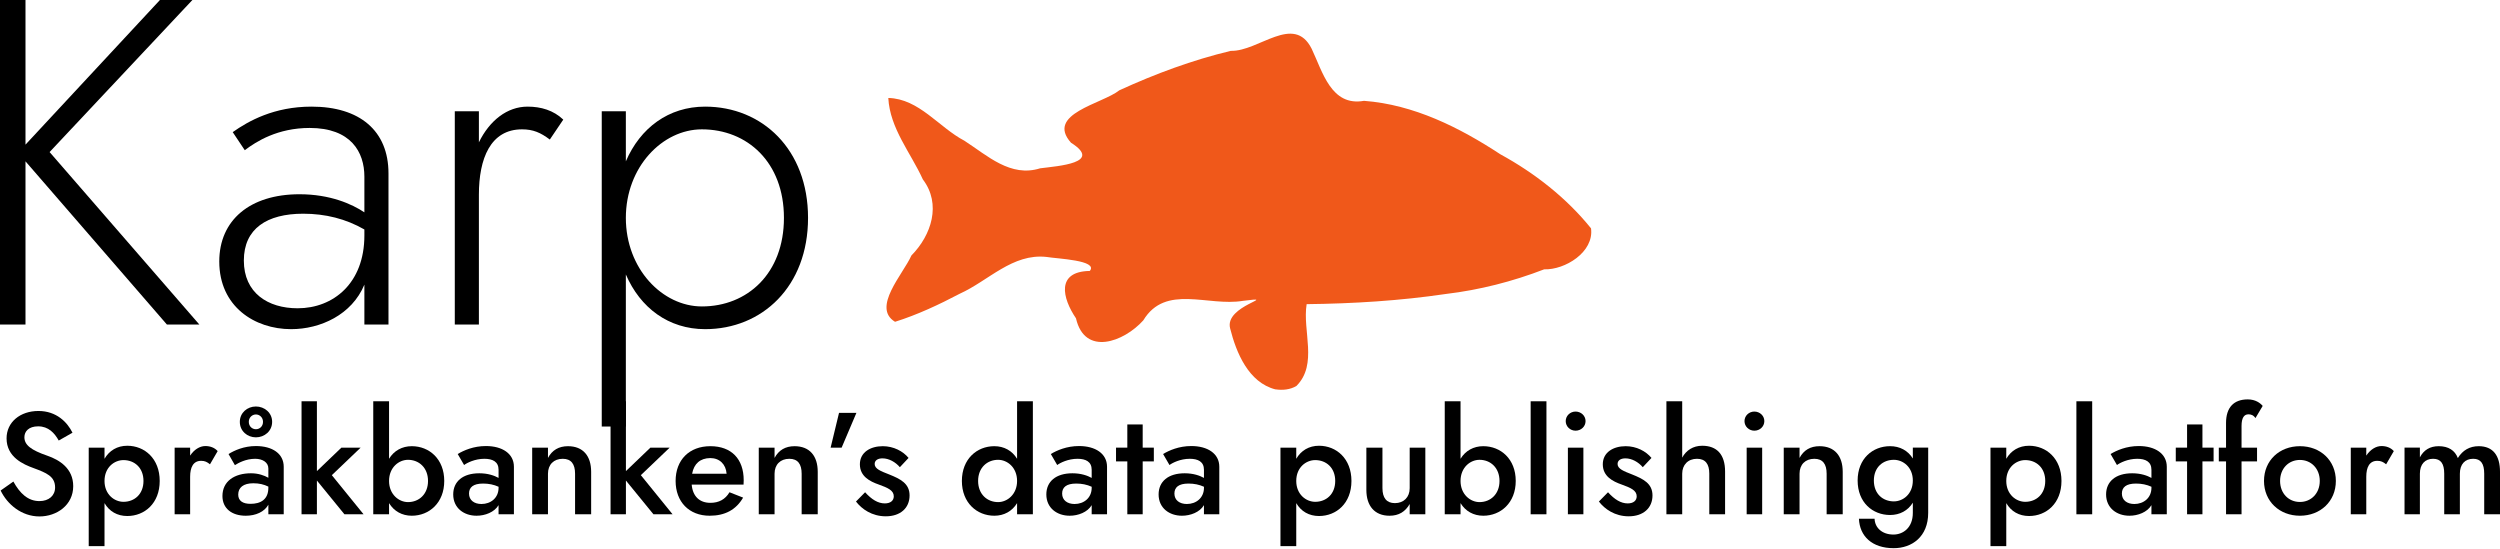
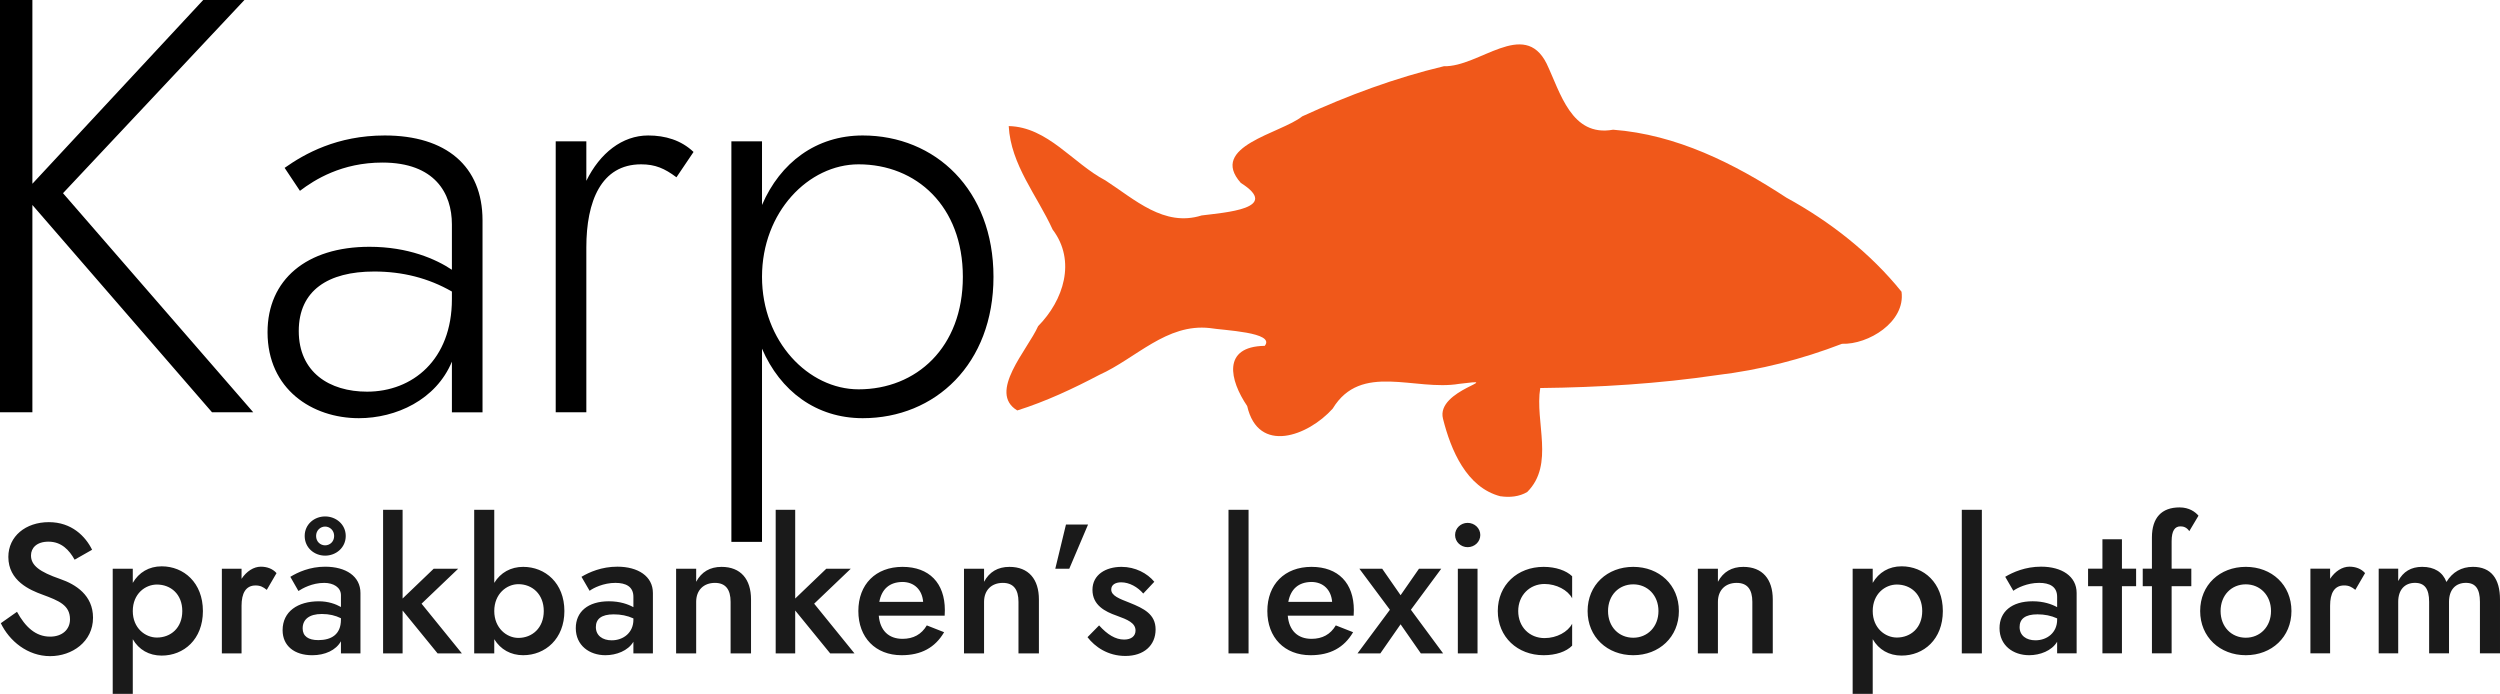
- <svg xmlns="http://www.w3.org/2000/svg" width="76.096mm" height="16.686mm" viewBox="0 0 76.096 16.686" version="1.1" id="svg780">
-   <defs id="defs777">
-     <rect x="165.332" y="165.662" width="170.878" height="72.536" id="rect827-2" />
-     <rect x="482.192" y="295.302" width="300.784" height="66.402" id="rect10965" />
-     <rect x="165.332" y="165.662" width="170.878" height="72.536" id="rect827-2-1" />
-     <rect x="482.192" y="295.302" width="300.784" height="66.402" id="rect10965-0" />
-   </defs>
-   <g id="layer1" transform="translate(-104.4847,-29.36)">
-     <path style="fill:#f0581a;fill-opacity:1;stroke-width:0.011" d="m 143.309,41.213 c -0.821,-0.209 -1.195,-1.117 -1.381,-1.857 -0.184,-0.704 1.556,-0.985 0.392,-0.839 -1.067,0.181 -2.357,-0.523 -3.035,0.594 -0.59,0.658 -1.783,1.101 -2.049,-0.062 -0.419,-0.618 -0.61,-1.426 0.421,-1.442 0.264,-0.328 -0.993,-0.37 -1.317,-0.426 -1.036,-0.115 -1.769,0.727 -2.643,1.12 -0.633,0.333 -1.286,0.639 -1.969,0.854 -0.715,-0.431 0.246,-1.45 0.499,-2.019 0.61,-0.619 0.918,-1.564 0.348,-2.315 -0.371,-0.815 -1.002,-1.551 -1.052,-2.479 0.937,0.022 1.537,0.893 2.317,1.302 0.703,0.455 1.405,1.123 2.305,0.839 0.553,-0.071 1.916,-0.161 0.939,-0.779 -0.782,-0.88 0.959,-1.184 1.471,-1.595 1.097,-0.503 2.224,-0.921 3.394,-1.201 0.844,0.024 1.918,-1.143 2.46,-0.065 0.334,0.701 0.593,1.765 1.594,1.586 1.516,0.115 2.9,0.807 4.152,1.628 1.043,0.57 2.015,1.33 2.758,2.254 0.097,0.725 -0.798,1.269 -1.426,1.247 -0.964,0.372 -1.964,0.627 -2.992,0.75 -1.403,0.207 -2.821,0.294 -4.238,0.31 -0.133,0.814 0.349,1.83 -0.311,2.49 -0.189,0.114 -0.423,0.135 -0.637,0.103 z" id="path674-1-6" />
-     <g aria-label="Karp" transform="matrix(0.2645833,0,0,0.2645833,59.58346,-16.8066)" id="text825-0-5" style="font-weight:300;font-size:49.333px;font-family:'Open Sans';-inkscape-font-specification:'Open Sans, Light';white-space:pre;shape-inside:url(#rect827-2-1);display:inline">
-       <path d="m 169.705,174.488 v 37.333 h 2.933 v -18.773 l 16.267,18.773 h 3.733 l -17.227,-19.84 16.427,-17.493 h -3.733 l -15.467,16.64 v -16.64 z" style="font-size:53.333px;font-family:'Jost*';-inkscape-font-specification:'Jost*, Light'" id="path597" />
-       <path d="m 197.865,191.768 c 1.333,-1.013 3.787,-2.56 7.467,-2.56 4.747,0 6.293,2.773 6.293,5.6 v 4.107 c -1.44,-0.96 -3.947,-2.08 -7.467,-2.08 -5.707,0 -9.227,2.987 -9.227,7.733 0,5.173 4.053,7.787 8.267,7.787 3.36,0 6.987,-1.653 8.427,-5.12 v 4.587 h 2.773 V 194.435 c 0,-4.907 -3.307,-7.68 -8.853,-7.68 -4.32,0 -7.253,1.653 -9.067,2.933 z m -0.107,12.693 c 0,-3.68 2.667,-5.387 6.827,-5.387 2.56,0 4.907,0.587 7.04,1.813 v 0.693 c 0,5.493 -3.573,8.373 -7.68,8.373 -3.413,0 -6.187,-1.76 -6.187,-5.493 z" style="font-size:53.333px;font-family:'Jost*';-inkscape-font-specification:'Jost*, Light'" id="path599" />
-       <path d="m 224.799,187.288 h -2.773 v 24.533 h 2.773 v -14.933 c 0,-4.16 1.333,-7.52 4.96,-7.52 1.28,0 2.133,0.373 3.2,1.173 l 1.547,-2.293 c -1.12,-1.067 -2.56,-1.493 -4.107,-1.493 -2.347,0 -4.373,1.6 -5.6,4.107 z" style="font-size:53.333px;font-family:'Jost*';-inkscape-font-specification:'Jost*, Light'" id="path601" />
-       <path d="m 241.705,223.555 v -17.493 c 1.653,3.84 4.907,6.293 9.12,6.293 6.56,0 11.84,-4.907 11.84,-12.8 0,-7.893 -5.28,-12.8 -11.84,-12.8 -4.213,0 -7.467,2.453 -9.12,6.293 v -5.76 h -2.773 v 36.267 z m 18.187,-24 c 0,6.4 -4.213,10.187 -9.44,10.187 -4.533,0 -8.747,-4.32 -8.747,-10.187 0,-5.867 4.213,-10.187 8.747,-10.187 5.227,0 9.44,3.787 9.44,10.187 z" style="font-size:53.333px;font-family:'Jost*';-inkscape-font-specification:'Jost*, Light'" id="path603" />
+ <svg xmlns="http://www.w3.org/2000/svg" width="59.895mm" height="16.624mm" viewBox="0 0 59.895 16.624" version="1.1" id="svg780">
+   <defs id="defs777" />
+   <g id="layer1" transform="translate(-1.15711,-50.90616)">
+     <g id="g1063-2" transform="translate(-106.199,21.58475)">
+       <path style="fill:#f0581a;fill-opacity:1;stroke-width:0.011" d="m 143.309,41.213 c -0.821,-0.209 -1.195,-1.117 -1.381,-1.857 -0.184,-0.704 1.556,-0.985 0.392,-0.839 -1.067,0.181 -2.357,-0.523 -3.035,0.594 -0.59,0.658 -1.783,1.101 -2.049,-0.062 -0.419,-0.618 -0.61,-1.426 0.421,-1.442 0.264,-0.328 -0.993,-0.37 -1.317,-0.426 -1.036,-0.115 -1.769,0.727 -2.643,1.12 -0.633,0.333 -1.286,0.639 -1.969,0.854 -0.715,-0.431 0.246,-1.45 0.499,-2.019 0.61,-0.619 0.918,-1.564 0.348,-2.315 -0.371,-0.815 -1.002,-1.551 -1.052,-2.479 0.937,0.022 1.537,0.893 2.317,1.302 0.703,0.455 1.405,1.123 2.305,0.839 0.553,-0.071 1.916,-0.161 0.939,-0.779 -0.782,-0.88 0.959,-1.184 1.471,-1.595 1.097,-0.503 2.224,-0.921 3.394,-1.201 0.844,0.024 1.918,-1.143 2.46,-0.065 0.334,0.701 0.593,1.765 1.594,1.586 1.516,0.115 2.9,0.807 4.152,1.628 1.043,0.57 2.015,1.33 2.758,2.254 0.097,0.725 -0.798,1.269 -1.426,1.247 -0.964,0.372 -1.964,0.627 -2.992,0.75 -1.403,0.207 -2.821,0.294 -4.238,0.31 -0.133,0.814 0.349,1.83 -0.311,2.49 -0.189,0.114 -0.423,0.135 -0.637,0.103 z" id="path674-1-6-7" />
    </g>
-     <g aria-label="Språkbanken’s data publishing platform" transform="matrix(0.2645833,0,0,0.2645833,-23.23432,-44.99466)" id="text10963-74" style="font-weight:300;font-size:49.333px;font-family:'Open Sans';-inkscape-font-specification:'Open Sans, Light';white-space:pre;shape-inside:url(#rect10965-0);display:inline;fill:#f0581a">
-       <path d="m 484.258,336.423 -1.467,1.033 c 0.767,1.6 2.417,2.983 4.467,2.983 1.983,0 3.883,-1.3 3.883,-3.483 0,-2.033 -1.567,-3.017 -2.967,-3.5 -1.883,-0.65 -2.65,-1.233 -2.65,-2.133 0,-0.667 0.5,-1.25 1.583,-1.25 1.183,0 1.883,0.767 2.367,1.633 l 1.583,-0.9 c -0.6,-1.217 -1.85,-2.5 -3.917,-2.5 -2.1,0 -3.667,1.283 -3.667,3.15 0,2.167 1.95,3 3.1,3.417 1.483,0.55 2.483,0.95 2.483,2.233 0,0.933 -0.717,1.567 -1.8,1.567 -1.317,0 -2.25,-0.883 -3,-2.25 z" style="font-weight:500;font-size:16.667px;font-family:'Jost*';-inkscape-font-specification:'Jost*, Medium';fill:#000000" id="path606" />
-       <path d="m 494.741,343.856 v -4.95 c 0.55,0.95 1.467,1.483 2.617,1.483 2,0 3.733,-1.467 3.733,-4.033 0,-2.567 -1.733,-4.05 -3.733,-4.05 -1.15,0 -2.067,0.55 -2.617,1.5 v -1.283 h -1.817 v 11.333 z m 4.483,-7.5 c 0,1.533 -1.05,2.4 -2.3,2.4 -1.05,0 -2.183,-0.85 -2.183,-2.4 0,-1.567 1.133,-2.4 2.183,-2.4 1.25,0 2.3,0.867 2.3,2.4 z" style="font-weight:500;font-size:16.667px;font-family:'Jost*';-inkscape-font-specification:'Jost*, Medium';fill:#000000" id="path608" />
-       <path d="m 506.875,334.44 0.883,-1.517 c -0.35,-0.4 -0.867,-0.583 -1.417,-0.583 -0.65,0 -1.3,0.417 -1.75,1.1 v -0.917 h -1.783 v 7.667 h 1.783 v -4.317 c 0,-1.1 0.367,-1.833 1.267,-1.833 0.433,0 0.683,0.133 1.017,0.4 z" style="font-weight:500;font-size:16.667px;font-family:'Jost*';-inkscape-font-specification:'Jost*, Medium';fill:#000000" id="path610" />
-       <path d="m 510.308,329.556 c 0,1.067 0.867,1.783 1.85,1.783 0.983,0 1.867,-0.717 1.867,-1.783 0,-1.05 -0.883,-1.767 -1.867,-1.767 -0.983,0 -1.85,0.717 -1.85,1.767 z m 1.033,0 c 0,-0.517 0.4,-0.85 0.817,-0.85 0.417,0 0.817,0.333 0.817,0.85 0,0.533 -0.4,0.85 -0.817,0.85 -0.417,0 -0.817,-0.317 -0.817,-0.85 z m -1.6,4.983 c 0.367,-0.233 1.233,-0.733 2.333,-0.733 0.833,0 1.517,0.4 1.517,1.117 v 1.067 c -0.467,-0.267 -1.15,-0.517 -2,-0.517 -1.9,0 -3.283,0.917 -3.283,2.617 0,1.417 1.067,2.267 2.683,2.267 1.15,0 2.15,-0.45 2.6,-1.267 v 1.1 h 1.767 v -5.467 c 0,-1.517 -1.317,-2.383 -3.2,-2.383 -1.383,0 -2.467,0.5 -3.15,0.917 z m 0.383,3.383 c 0,-0.8 0.583,-1.3 1.733,-1.3 0.683,0 1.217,0.133 1.733,0.383 v 0.133 c 0,1.35 -0.883,1.85 -2.05,1.85 -0.9,0 -1.417,-0.35 -1.417,-1.067 z" style="font-weight:500;font-size:16.667px;font-family:'Jost*';-inkscape-font-specification:'Jost*, Medium';fill:#000000" id="path612" />
-       <path d="m 521.992,332.523 -2.817,2.7 v -8.033 h -1.767 v 13 h 1.767 v -3.883 l 3.167,3.883 h 2.2 l -3.65,-4.5 3.317,-3.167 z" style="font-weight:500;font-size:16.667px;font-family:'Jost*';-inkscape-font-specification:'Jost*, Medium';fill:#000000" id="path614" />
-       <path d="m 533.825,336.356 c 0,-2.533 -1.733,-4 -3.733,-4 -1.117,0 -2.05,0.517 -2.617,1.45 v -6.617 h -1.817 v 13 h 1.817 v -1.283 c 0.567,0.933 1.5,1.45 2.617,1.45 2,0 3.733,-1.483 3.733,-4 z m -1.867,0 c 0,1.533 -1.05,2.433 -2.3,2.433 -1.05,0 -2.183,-0.883 -2.183,-2.433 0,-1.567 1.133,-2.433 2.183,-2.433 1.25,0 2.3,0.9 2.3,2.433 z" style="font-weight:500;font-size:16.667px;font-family:'Jost*';-inkscape-font-specification:'Jost*, Medium';fill:#000000" id="path616" />
-       <path d="m 536.108,334.523 c 0.333,-0.25 1.25,-0.717 2.333,-0.717 0.95,0 1.633,0.333 1.633,1.267 v 0.933 c -0.483,-0.267 -1.217,-0.533 -2.217,-0.533 -1.9,0 -3,0.95 -3,2.433 0,1.567 1.233,2.45 2.683,2.45 0.983,0 2.05,-0.4 2.533,-1.217 v 1.05 h 1.767 v -5.467 c 0,-1.517 -1.35,-2.383 -3.217,-2.383 -1.433,0 -2.55,0.5 -3.25,0.917 z m 0.567,3.283 c 0,-0.717 0.483,-1.15 1.617,-1.15 0.65,0 1.233,0.117 1.783,0.367 v 0.117 c 0,1.167 -0.9,1.867 -1.967,1.867 -0.833,0 -1.433,-0.433 -1.433,-1.2 z" style="font-weight:500;font-size:16.667px;font-family:'Jost*';-inkscape-font-specification:'Jost*, Medium';fill:#000000" id="path618" />
-       <path d="m 548.875,335.523 v 4.667 h 1.85 v -4.883 c 0,-1.833 -0.933,-2.95 -2.667,-2.95 -1.05,0 -1.817,0.45 -2.3,1.35 v -1.183 h -1.817 v 7.667 h 1.817 v -4.667 c 0,-1.05 0.667,-1.717 1.7,-1.717 0.967,0 1.417,0.6 1.417,1.717 z" style="font-weight:500;font-size:16.667px;font-family:'Jost*';-inkscape-font-specification:'Jost*, Medium';fill:#000000" id="path620" />
-       <path d="m 557.542,332.523 -2.817,2.7 v -8.033 h -1.767 v 13 h 1.767 v -3.883 l 3.167,3.883 h 2.2 l -3.65,-4.5 3.317,-3.167 z" style="font-weight:500;font-size:16.667px;font-family:'Jost*';-inkscape-font-specification:'Jost*, Medium';fill:#000000" id="path622" />
-       <path d="m 564.358,340.356 c 1.767,0 3.033,-0.683 3.85,-2.083 l -1.567,-0.617 c -0.483,0.817 -1.217,1.217 -2.2,1.217 -1.25,0 -2.033,-0.75 -2.15,-2.1 h 5.967 c 0,-0.083 0.017,-0.3 0.017,-0.5 0,-2.45 -1.417,-3.917 -3.833,-3.917 -2.433,0 -4,1.583 -4,4 0,2.4 1.55,4 3.917,4 z m 0.067,-6.633 c 1.083,0 1.8,0.717 1.883,1.8 h -3.967 c 0.217,-1.167 0.933,-1.783 2.083,-1.8 z" style="font-weight:500;font-size:16.667px;font-family:'Jost*';-inkscape-font-specification:'Jost*, Medium';fill:#000000" id="path624" />
-       <path d="m 574.942,335.523 v 4.667 h 1.85 v -4.883 c 0,-1.833 -0.933,-2.95 -2.667,-2.95 -1.05,0 -1.817,0.45 -2.3,1.35 v -1.183 h -1.817 v 7.667 h 1.817 v -4.667 c 0,-1.05 0.667,-1.717 1.7,-1.717 0.967,0 1.417,0.6 1.417,1.717 z" style="font-weight:500;font-size:16.667px;font-family:'Jost*';-inkscape-font-specification:'Jost*, Medium';fill:#000000" id="path626" />
-       <path d="m 579.242,328.523 -0.967,4 h 1.267 l 1.7,-4 z" style="font-weight:500;font-size:16.667px;font-family:'Jost*';-inkscape-font-specification:'Jost*, Medium';fill:#000000" id="path628" />
-       <path d="m 582.242,337.656 -1.05,1.067 c 0.667,0.867 1.833,1.7 3.433,1.7 1.667,0 2.733,-0.95 2.733,-2.4 0,-1.383 -1.067,-1.9 -2.35,-2.417 -0.933,-0.367 -1.667,-0.633 -1.667,-1.2 0,-0.433 0.383,-0.65 0.9,-0.65 0.75,0 1.5,0.433 2,1.017 l 1,-1.067 c -0.633,-0.767 -1.717,-1.35 -2.967,-1.35 -1.417,0 -2.633,0.7 -2.633,2.083 0,1.383 1.133,1.967 2.183,2.333 1.017,0.367 1.717,0.667 1.717,1.35 0,0.5 -0.383,0.817 -1.033,0.817 -0.783,0 -1.517,-0.45 -2.267,-1.283 z" style="font-weight:500;font-size:16.667px;font-family:'Jost*';-inkscape-font-specification:'Jost*, Medium';fill:#000000" id="path630" />
-       <path d="m 593.375,336.356 c 0,2.517 1.733,4 3.733,4 1.117,0 2.05,-0.517 2.617,-1.45 v 1.283 h 1.817 v -13 h -1.817 v 6.617 c -0.567,-0.933 -1.5,-1.45 -2.617,-1.45 -2,0 -3.733,1.467 -3.733,4 z m 1.867,0 c 0,-1.533 1.05,-2.433 2.3,-2.433 1.05,0 2.183,0.867 2.183,2.433 0,1.55 -1.133,2.433 -2.183,2.433 -1.25,0 -2.3,-0.9 -2.3,-2.433 z" style="font-weight:500;font-size:16.667px;font-family:'Jost*';-inkscape-font-specification:'Jost*, Medium';fill:#000000" id="path632" />
-       <path d="m 604.342,334.523 c 0.333,-0.25 1.25,-0.717 2.333,-0.717 0.95,0 1.633,0.333 1.633,1.267 v 0.933 c -0.483,-0.267 -1.217,-0.533 -2.217,-0.533 -1.9,0 -3,0.95 -3,2.433 0,1.567 1.233,2.45 2.683,2.45 0.983,0 2.05,-0.4 2.533,-1.217 v 1.05 h 1.767 v -5.467 c 0,-1.517 -1.35,-2.383 -3.217,-2.383 -1.433,0 -2.55,0.5 -3.25,0.917 z m 0.567,3.283 c 0,-0.717 0.483,-1.15 1.617,-1.15 0.65,0 1.233,0.117 1.783,0.367 v 0.117 c 0,1.167 -0.9,1.867 -1.967,1.867 -0.833,0 -1.433,-0.433 -1.433,-1.2 z" style="font-weight:500;font-size:16.667px;font-family:'Jost*';-inkscape-font-specification:'Jost*, Medium';fill:#000000" id="path634" />
-       <path d="m 611.108,332.523 v 1.583 h 1.3 v 6.083 h 1.767 v -6.083 h 1.283 v -1.583 h -1.283 v -2.667 h -1.767 v 2.667 z" style="font-weight:500;font-size:16.667px;font-family:'Jost*';-inkscape-font-specification:'Jost*, Medium';fill:#000000" id="path636" />
-       <path d="m 617.258,334.523 c 0.333,-0.25 1.25,-0.717 2.333,-0.717 0.95,0 1.633,0.333 1.633,1.267 v 0.933 c -0.483,-0.267 -1.217,-0.533 -2.217,-0.533 -1.9,0 -3,0.95 -3,2.433 0,1.567 1.233,2.45 2.683,2.45 0.983,0 2.05,-0.4 2.533,-1.217 v 1.05 h 1.767 v -5.467 c 0,-1.517 -1.35,-2.383 -3.217,-2.383 -1.433,0 -2.55,0.5 -3.25,0.917 z m 0.567,3.283 c 0,-0.717 0.483,-1.15 1.617,-1.15 0.65,0 1.233,0.117 1.783,0.367 v 0.117 c 0,1.167 -0.9,1.867 -1.967,1.867 -0.833,0 -1.433,-0.433 -1.433,-1.2 z" style="font-weight:500;font-size:16.667px;font-family:'Jost*';-inkscape-font-specification:'Jost*, Medium';fill:#000000" id="path638" />
-       <path d="m 631.842,343.856 v -4.95 c 0.55,0.95 1.467,1.483 2.617,1.483 2,0 3.733,-1.467 3.733,-4.033 0,-2.567 -1.733,-4.05 -3.733,-4.05 -1.15,0 -2.067,0.55 -2.617,1.5 v -1.283 h -1.817 v 11.333 z m 4.483,-7.5 c 0,1.533 -1.05,2.4 -2.3,2.4 -1.05,0 -2.183,-0.85 -2.183,-2.4 0,-1.567 1.133,-2.4 2.183,-2.4 1.25,0 2.3,0.867 2.3,2.4 z" style="font-weight:500;font-size:16.667px;font-family:'Jost*';-inkscape-font-specification:'Jost*, Medium';fill:#000000" id="path640" />
-       <path d="m 641.758,337.19 v -4.667 h -1.85 v 4.867 c 0,1.833 0.95,2.967 2.667,2.967 1.067,0 1.817,-0.467 2.317,-1.35 v 1.183 h 1.8 v -7.667 h -1.8 v 4.667 c 0,1.033 -0.683,1.717 -1.7,1.717 -0.967,0 -1.433,-0.617 -1.433,-1.717 z" style="font-weight:500;font-size:16.667px;font-family:'Jost*';-inkscape-font-specification:'Jost*, Medium';fill:#000000" id="path642" />
-       <path d="m 657.092,336.356 c 0,-2.533 -1.733,-4 -3.733,-4 -1.117,0 -2.05,0.517 -2.617,1.45 v -6.617 h -1.817 v 13 h 1.817 v -1.283 c 0.567,0.933 1.5,1.45 2.617,1.45 2,0 3.733,-1.483 3.733,-4 z m -1.867,0 c 0,1.533 -1.05,2.433 -2.3,2.433 -1.05,0 -2.183,-0.883 -2.183,-2.433 0,-1.567 1.133,-2.433 2.183,-2.433 1.25,0 2.3,0.9 2.3,2.433 z" style="font-weight:500;font-size:16.667px;font-family:'Jost*';-inkscape-font-specification:'Jost*, Medium';fill:#000000" id="path644" />
-       <path d="m 658.808,327.19 v 13 h 1.817 v -13 z" style="font-weight:500;font-size:16.667px;font-family:'Jost*';-inkscape-font-specification:'Jost*, Medium';fill:#000000" id="path646" />
-       <path d="m 662.842,329.473 c 0,0.617 0.517,1.1 1.133,1.1 0.633,0 1.15,-0.483 1.15,-1.1 0,-0.617 -0.517,-1.1 -1.15,-1.1 -0.617,0 -1.133,0.483 -1.133,1.1 z m 0.25,3.05 v 7.667 h 1.783 v -7.667 z" style="font-weight:500;font-size:16.667px;font-family:'Jost*';-inkscape-font-specification:'Jost*, Medium';fill:#000000" id="path648" />
-       <path d="m 667.709,337.656 -1.05,1.067 c 0.667,0.867 1.833,1.7 3.433,1.7 1.667,0 2.733,-0.95 2.733,-2.4 0,-1.383 -1.067,-1.9 -2.35,-2.417 -0.933,-0.367 -1.667,-0.633 -1.667,-1.2 0,-0.433 0.383,-0.65 0.9,-0.65 0.75,0 1.5,0.433 2,1.017 l 1,-1.067 c -0.633,-0.767 -1.717,-1.35 -2.967,-1.35 -1.417,0 -2.633,0.7 -2.633,2.083 0,1.383 1.133,1.967 2.183,2.333 1.017,0.367 1.717,0.667 1.717,1.35 0,0.5 -0.383,0.817 -1.033,0.817 -0.783,0 -1.517,-0.45 -2.267,-1.283 z" style="font-weight:500;font-size:16.667px;font-family:'Jost*';-inkscape-font-specification:'Jost*, Medium';fill:#000000" id="path650" />
-       <path d="m 679.359,335.523 v 4.667 h 1.817 v -4.917 c 0,-1.95 -0.933,-2.967 -2.633,-2.967 -1.05,0 -1.85,0.533 -2.3,1.367 v -6.483 h -1.817 v 13 h 1.817 v -4.667 c 0,-1.017 0.667,-1.717 1.7,-1.717 0.967,0 1.417,0.6 1.417,1.717 z" style="font-weight:500;font-size:16.667px;font-family:'Jost*';-inkscape-font-specification:'Jost*, Medium';fill:#000000" id="path652" />
-       <path d="m 683.409,329.473 c 0,0.617 0.517,1.1 1.133,1.1 0.633,0 1.15,-0.483 1.15,-1.1 0,-0.617 -0.517,-1.1 -1.15,-1.1 -0.617,0 -1.133,0.483 -1.133,1.1 z m 0.25,3.05 v 7.667 h 1.783 v -7.667 z" style="font-weight:500;font-size:16.667px;font-family:'Jost*';-inkscape-font-specification:'Jost*, Medium';fill:#000000" id="path654" />
-       <path d="m 692.859,335.523 v 4.667 h 1.85 v -4.883 c 0,-1.833 -0.933,-2.95 -2.667,-2.95 -1.05,0 -1.817,0.45 -2.3,1.35 v -1.183 h -1.817 v 7.667 h 1.817 v -4.667 c 0,-1.05 0.667,-1.717 1.7,-1.717 0.967,0 1.417,0.6 1.417,1.717 z" style="font-weight:500;font-size:16.667px;font-family:'Jost*';-inkscape-font-specification:'Jost*, Medium';fill:#000000" id="path656" />
-       <path d="m 696.575,340.706 c 0.083,2 1.5,3.383 4,3.383 2.083,0 3.967,-1.3 3.967,-4.067 v -7.5 h -1.767 v 1.25 c -0.567,-0.917 -1.5,-1.417 -2.617,-1.417 -2,0 -3.733,1.433 -3.733,3.95 0,2.533 1.733,3.967 3.733,3.967 1.117,0 2.05,-0.5 2.617,-1.417 v 1.167 c 0,1.717 -1.117,2.5 -2.233,2.5 -1.3,0 -2.133,-0.783 -2.167,-1.817 z m 1.717,-4.4 c 0,-1.533 1.05,-2.383 2.3,-2.383 1.05,0 2.183,0.833 2.183,2.383 0,1.567 -1.133,2.4 -2.183,2.4 -1.25,0 -2.3,-0.85 -2.3,-2.4 z" style="font-weight:500;font-size:16.667px;font-family:'Jost*';-inkscape-font-specification:'Jost*, Medium';fill:#000000" id="path658" />
-       <path d="m 713.525,343.856 v -4.95 c 0.55,0.95 1.467,1.483 2.617,1.483 2,0 3.733,-1.467 3.733,-4.033 0,-2.567 -1.733,-4.05 -3.733,-4.05 -1.15,0 -2.067,0.55 -2.617,1.5 v -1.283 h -1.817 v 11.333 z m 4.483,-7.5 c 0,1.533 -1.05,2.4 -2.3,2.4 -1.05,0 -2.183,-0.85 -2.183,-2.4 0,-1.567 1.133,-2.4 2.183,-2.4 1.25,0 2.3,0.867 2.3,2.4 z" style="font-weight:500;font-size:16.667px;font-family:'Jost*';-inkscape-font-specification:'Jost*, Medium';fill:#000000" id="path660" />
-       <path d="m 721.592,327.19 v 13 h 1.817 v -13 z" style="font-weight:500;font-size:16.667px;font-family:'Jost*';-inkscape-font-specification:'Jost*, Medium';fill:#000000" id="path662" />
-       <path d="m 726.259,334.523 c 0.333,-0.25 1.25,-0.717 2.333,-0.717 0.95,0 1.633,0.333 1.633,1.267 v 0.933 c -0.483,-0.267 -1.217,-0.533 -2.217,-0.533 -1.9,0 -3,0.95 -3,2.433 0,1.567 1.233,2.45 2.683,2.45 0.983,0 2.05,-0.4 2.533,-1.217 v 1.05 h 1.767 v -5.467 c 0,-1.517 -1.35,-2.383 -3.217,-2.383 -1.433,0 -2.55,0.5 -3.25,0.917 z m 0.567,3.283 c 0,-0.717 0.483,-1.15 1.617,-1.15 0.65,0 1.233,0.117 1.783,0.367 v 0.117 c 0,1.167 -0.9,1.867 -1.967,1.867 -0.833,0 -1.433,-0.433 -1.433,-1.2 z" style="font-weight:500;font-size:16.667px;font-family:'Jost*';-inkscape-font-specification:'Jost*, Medium';fill:#000000" id="path664" />
-       <path d="m 733.025,332.523 v 1.583 h 1.3 v 6.083 h 1.767 v -6.083 h 1.283 v -1.583 h -1.283 v -2.667 h -1.767 v 2.667 z" style="font-weight:500;font-size:16.667px;font-family:'Jost*';-inkscape-font-specification:'Jost*, Medium';fill:#000000" id="path666" />
-       <path d="m 737.975,332.523 v 1.583 h 0.833 v 6.083 h 1.783 v -6.083 h 1.783 v -1.583 h -1.783 v -2.483 c 0,-0.967 0.3,-1.35 0.8,-1.35 0.267,0 0.567,0.083 0.8,0.433 l 0.833,-1.4 c -0.283,-0.333 -0.833,-0.75 -1.717,-0.75 -1.617,0 -2.5,0.933 -2.5,2.717 v 2.833 z" style="font-weight:500;font-size:16.667px;font-family:'Jost*';-inkscape-font-specification:'Jost*, Medium';fill:#000000" id="path668" />
-       <path d="m 743.175,336.356 c 0,2.35 1.783,4 4.133,4 2.35,0 4.133,-1.65 4.133,-4 0,-2.367 -1.783,-4 -4.133,-4 -2.35,0 -4.133,1.633 -4.133,4 z m 1.85,0 c 0,-1.433 0.983,-2.417 2.283,-2.417 1.283,0 2.283,0.983 2.283,2.417 0,1.433 -1,2.417 -2.283,2.417 -1.3,0 -2.283,-0.983 -2.283,-2.417 z" style="font-weight:500;font-size:16.667px;font-family:'Jost*';-inkscape-font-specification:'Jost*, Medium';fill:#000000" id="path670" />
-       <path d="m 757.225,334.44 0.883,-1.517 c -0.35,-0.4 -0.867,-0.583 -1.417,-0.583 -0.65,0 -1.3,0.417 -1.75,1.1 v -0.917 h -1.783 v 7.667 h 1.783 v -4.317 c 0,-1.1 0.367,-1.833 1.267,-1.833 0.433,0 0.683,0.133 1.017,0.4 z" style="font-weight:500;font-size:16.667px;font-family:'Jost*';-inkscape-font-specification:'Jost*, Medium';fill:#000000" id="path672" />
-       <path d="m 770.325,335.306 c 0,-1.867 -0.8,-2.95 -2.45,-2.95 -1.033,0 -1.85,0.467 -2.4,1.367 -0.333,-0.883 -1.083,-1.367 -2.2,-1.367 -1,0 -1.717,0.433 -2.167,1.283 v -1.117 h -1.767 v 7.667 h 1.767 v -4.667 c 0,-1.1 0.6,-1.717 1.517,-1.717 0.883,0 1.283,0.55 1.283,1.717 v 4.667 h 1.8 v -4.667 c 0,-1.1 0.6,-1.717 1.533,-1.717 0.867,0 1.267,0.55 1.267,1.717 v 4.667 h 1.817 z" style="font-weight:500;font-size:16.667px;font-family:'Jost*';-inkscape-font-specification:'Jost*, Medium';fill:#000000" id="path674" />
-     </g>
+     <path style="font-weight:300;font-size:53.333px;font-family:'Jost*';-inkscape-font-specification:'Jost*, Light';letter-spacing:-1px;white-space:pre" d="m 169.705,174.488 v 37.333 h 2.933 v -18.773 l 16.267,18.773 h 3.733 l -17.227,-19.84 16.427,-17.493 h -3.733 l -15.467,16.64 v -16.64 z m 27.16,17.28 c 1.333,-1.013 3.787,-2.56 7.467,-2.56 4.747,0 6.293,2.773 6.293,5.6 v 4.107 c -1.44,-0.96 -3.947,-2.08 -7.467,-2.08 -5.707,0 -9.227,2.987 -9.227,7.733 0,5.173 4.053,7.787 8.267,7.787 3.36,0 6.987,-1.653 8.427,-5.12 v 4.587 h 2.773 V 194.435 c 0,-4.907 -3.307,-7.68 -8.853,-7.68 -4.32,0 -7.253,1.653 -9.067,2.933 z m -0.107,12.693 c 0,-3.68 2.667,-5.387 6.827,-5.387 2.56,0 4.907,0.587 7.04,1.813 v 0.693 c 0,5.493 -3.573,8.373 -7.68,8.373 -3.413,0 -6.187,-1.76 -6.187,-5.493 z m 26.04,-17.173 h -2.773 v 24.533 h 2.773 v -14.933 c 0,-4.16 1.333,-7.52 4.96,-7.52 1.28,0 2.133,0.373 3.2,1.173 l 1.547,-2.293 c -1.12,-1.067 -2.56,-1.493 -4.107,-1.493 -2.347,0 -4.373,1.6 -5.6,4.107 z m 15.907,36.267 v -17.493 c 1.653,3.84 4.907,6.293 9.12,6.293 6.56,0 11.84,-4.907 11.84,-12.8 0,-7.893 -5.28,-12.8 -11.84,-12.8 -4.213,0 -7.467,2.453 -9.12,6.293 v -5.76 h -2.773 v 36.267 z m 18.187,-24 c 0,6.4 -4.213,10.187 -9.44,10.187 -4.533,0 -8.747,-4.32 -8.747,-10.187 0,-5.867 4.213,-10.187 8.747,-10.187 5.227,0 9.44,3.787 9.44,10.187 z" id="text825-0-3" transform="matrix(0.2645833,0,0,0.2645833,-43.7441,4.739557)" aria-label="Karp" />
+     <path style="font-weight:500;font-size:16.667px;font-family:'Jost*';-inkscape-font-specification:'Jost*, Medium';white-space:pre;fill:#1a1a1a" d="m 484.258,336.423 -1.467,1.033 c 0.767,1.6 2.417,2.983 4.467,2.983 1.983,0 3.883,-1.3 3.883,-3.483 0,-2.033 -1.567,-3.017 -2.967,-3.5 -1.883,-0.65 -2.65,-1.233 -2.65,-2.133 0,-0.667 0.5,-1.25 1.583,-1.25 1.183,0 1.883,0.767 2.367,1.633 l 1.583,-0.9 c -0.6,-1.217 -1.85,-2.5 -3.917,-2.5 -2.1,0 -3.667,1.283 -3.667,3.15 0,2.167 1.95,3 3.1,3.417 1.483,0.55 2.483,0.95 2.483,2.233 0,0.933 -0.717,1.567 -1.8,1.567 -1.317,0 -2.25,-0.883 -3,-2.25 z m 10.483,7.433 v -4.95 c 0.55,0.95 1.467,1.483 2.617,1.483 2,0 3.733,-1.467 3.733,-4.033 0,-2.567 -1.733,-4.05 -3.733,-4.05 -1.15,0 -2.067,0.55 -2.617,1.5 v -1.283 h -1.817 v 11.333 z m 4.483,-7.5 c 0,1.533 -1.05,2.4 -2.3,2.4 -1.05,0 -2.183,-0.85 -2.183,-2.4 0,-1.567 1.133,-2.4 2.183,-2.4 1.25,0 2.3,0.867 2.3,2.4 z m 7.65,-1.917 0.883,-1.517 c -0.35,-0.4 -0.867,-0.583 -1.417,-0.583 -0.65,0 -1.3,0.417 -1.75,1.1 v -0.917 h -1.783 v 7.667 h 1.783 v -4.317 c 0,-1.1 0.367,-1.833 1.267,-1.833 0.433,0 0.683,0.133 1.017,0.4 z m 3.433,-4.883 c 0,1.067 0.867,1.783 1.85,1.783 0.983,0 1.867,-0.717 1.867,-1.783 0,-1.05 -0.883,-1.767 -1.867,-1.767 -0.983,0 -1.85,0.717 -1.85,1.767 z m 1.033,0 c 0,-0.517 0.4,-0.85 0.817,-0.85 0.417,0 0.817,0.333 0.817,0.85 0,0.533 -0.4,0.85 -0.817,0.85 -0.417,0 -0.817,-0.317 -0.817,-0.85 z m -1.6,4.983 c 0.367,-0.233 1.233,-0.733 2.333,-0.733 0.833,0 1.517,0.4 1.517,1.117 v 1.067 c -0.467,-0.267 -1.15,-0.517 -2,-0.517 -1.9,0 -3.283,0.917 -3.283,2.617 0,1.417 1.067,2.267 2.683,2.267 1.15,0 2.15,-0.45 2.6,-1.267 v 1.1 h 1.767 v -5.467 c 0,-1.517 -1.317,-2.383 -3.2,-2.383 -1.383,0 -2.467,0.5 -3.15,0.917 z m 0.383,3.383 c 0,-0.8 0.583,-1.3 1.733,-1.3 0.683,0 1.217,0.133 1.733,0.383 v 0.133 c 0,1.35 -0.883,1.85 -2.05,1.85 -0.9,0 -1.417,-0.35 -1.417,-1.067 z m 11.867,-5.4 -2.817,2.7 v -8.033 h -1.767 v 13 h 1.767 v -3.883 l 3.167,3.883 h 2.2 l -3.65,-4.5 3.317,-3.167 z m 11.833,3.833 c 0,-2.533 -1.733,-4 -3.733,-4 -1.117,0 -2.05,0.517 -2.617,1.45 v -6.617 h -1.817 v 13 h 1.817 v -1.283 c 0.567,0.933 1.5,1.45 2.617,1.45 2,0 3.733,-1.483 3.733,-4 z m -1.867,0 c 0,1.533 -1.05,2.433 -2.3,2.433 -1.05,0 -2.183,-0.883 -2.183,-2.433 0,-1.567 1.133,-2.433 2.183,-2.433 1.25,0 2.3,0.9 2.3,2.433 z m 4.15,-1.833 c 0.333,-0.25 1.25,-0.717 2.333,-0.717 0.95,0 1.633,0.333 1.633,1.267 v 0.933 c -0.483,-0.267 -1.217,-0.533 -2.217,-0.533 -1.9,0 -3,0.95 -3,2.433 0,1.567 1.233,2.45 2.683,2.45 0.983,0 2.05,-0.4 2.533,-1.217 v 1.05 h 1.767 v -5.467 c 0,-1.517 -1.35,-2.383 -3.217,-2.383 -1.433,0 -2.55,0.5 -3.25,0.917 z m 0.567,3.283 c 0,-0.717 0.483,-1.15 1.617,-1.15 0.65,0 1.233,0.117 1.783,0.367 v 0.117 c 0,1.167 -0.9,1.867 -1.967,1.867 -0.833,0 -1.433,-0.433 -1.433,-1.2 z m 12.2,-2.283 v 4.667 h 1.85 v -4.883 c 0,-1.833 -0.933,-2.95 -2.667,-2.95 -1.05,0 -1.817,0.45 -2.3,1.35 v -1.183 h -1.817 v 7.667 h 1.817 v -4.667 c 0,-1.05 0.667,-1.717 1.7,-1.717 0.967,0 1.417,0.6 1.417,1.717 z m 8.667,-3 -2.817,2.7 v -8.033 h -1.767 v 13 h 1.767 v -3.883 l 3.167,3.883 h 2.2 l -3.65,-4.5 3.317,-3.167 z m 6.817,7.833 c 1.767,0 3.033,-0.683 3.85,-2.083 l -1.567,-0.617 c -0.483,0.817 -1.217,1.217 -2.2,1.217 -1.25,0 -2.033,-0.75 -2.15,-2.1 h 5.967 c 0,-0.083 0.017,-0.3 0.017,-0.5 0,-2.45 -1.417,-3.917 -3.833,-3.917 -2.433,0 -4,1.583 -4,4 0,2.4 1.55,4 3.917,4 z m 0.067,-6.633 c 1.083,0 1.8,0.717 1.883,1.8 h -3.967 c 0.217,-1.167 0.933,-1.783 2.083,-1.8 z m 10.517,1.8 v 4.667 h 1.85 v -4.883 c 0,-1.833 -0.933,-2.95 -2.667,-2.95 -1.05,0 -1.817,0.45 -2.3,1.35 v -1.183 h -1.817 v 7.667 h 1.817 v -4.667 c 0,-1.05 0.667,-1.717 1.7,-1.717 0.967,0 1.417,0.6 1.417,1.717 z m 4.3,-7 -0.967,4 h 1.267 l 1.7,-4 z m 3,9.133 -1.05,1.067 c 0.667,0.867 1.833,1.7 3.433,1.7 1.667,0 2.733,-0.95 2.733,-2.4 0,-1.383 -1.067,-1.9 -2.35,-2.417 -0.933,-0.367 -1.667,-0.633 -1.667,-1.2 0,-0.433 0.383,-0.65 0.9,-0.65 0.75,0 1.5,0.433 2,1.017 l 1,-1.067 c -0.633,-0.767 -1.717,-1.35 -2.967,-1.35 -1.417,0 -2.633,0.7 -2.633,2.083 0,1.383 1.133,1.967 2.183,2.333 1.017,0.367 1.717,0.667 1.717,1.35 0,0.5 -0.383,0.817 -1.033,0.817 -0.783,0 -1.517,-0.45 -2.267,-1.283 z m 11.717,-10.467 v 13 h 1.817 v -13 z m 7.433,13.167 c 1.767,0 3.033,-0.683 3.85,-2.083 l -1.567,-0.617 c -0.483,0.817 -1.217,1.217 -2.2,1.217 -1.25,0 -2.033,-0.75 -2.15,-2.1 h 5.967 c 0,-0.083 0.017,-0.3 0.017,-0.5 0,-2.45 -1.417,-3.917 -3.833,-3.917 -2.433,0 -4,1.583 -4,4 0,2.4 1.55,4 3.917,4 z m 0.067,-6.633 c 1.083,0 1.8,0.717 1.883,1.8 h -3.967 c 0.217,-1.167 0.933,-1.783 2.083,-1.8 z m 9.75,-1.2 -1.667,2.4 -1.667,-2.4 h -2.067 l 2.767,3.717 -2.933,3.95 h 2.067 l 1.833,-2.633 1.833,2.633 h 2.017 l -2.917,-3.95 2.75,-3.717 z m 3.267,-3.05 c 0,0.617 0.517,1.1 1.133,1.1 0.633,0 1.15,-0.483 1.15,-1.1 0,-0.617 -0.517,-1.1 -1.15,-1.1 -0.617,0 -1.133,0.483 -1.133,1.1 z m 0.25,3.05 v 7.667 h 1.783 v -7.667 z m 5.467,3.833 c 0,-1.417 1.033,-2.45 2.383,-2.45 1.067,0 2.117,0.55 2.5,1.3 v -2 c -0.533,-0.517 -1.483,-0.85 -2.583,-0.85 -2.367,0 -4.15,1.633 -4.15,4 0,2.35 1.783,4 4.15,4 1.1,0 2.05,-0.317 2.583,-0.867 v -1.983 c -0.383,0.733 -1.383,1.3 -2.5,1.3 -1.35,0 -2.383,-1 -2.383,-2.45 z m 6.283,0 c 0,2.35 1.783,4 4.133,4 2.35,0 4.133,-1.65 4.133,-4 0,-2.367 -1.783,-4 -4.133,-4 -2.35,0 -4.133,1.633 -4.133,4 z m 1.85,0 c 0,-1.433 0.983,-2.417 2.283,-2.417 1.283,0 2.283,0.983 2.283,2.417 0,1.433 -1,2.417 -2.283,2.417 -1.3,0 -2.283,-0.983 -2.283,-2.417 z m 13.067,-0.833 v 4.667 h 1.85 v -4.883 c 0,-1.833 -0.933,-2.95 -2.667,-2.95 -1.05,0 -1.817,0.45 -2.3,1.35 v -1.183 h -1.817 v 7.667 h 1.817 v -4.667 c 0,-1.05 0.667,-1.717 1.7,-1.717 0.967,0 1.417,0.6 1.417,1.717 z m 10.9,8.333 v -4.95 c 0.55,0.95 1.467,1.483 2.617,1.483 2,0 3.733,-1.467 3.733,-4.033 0,-2.567 -1.733,-4.05 -3.733,-4.05 -1.15,0 -2.067,0.55 -2.617,1.5 v -1.283 h -1.817 v 11.333 z m 4.483,-7.5 c 0,1.533 -1.05,2.4 -2.3,2.4 -1.05,0 -2.183,-0.85 -2.183,-2.4 0,-1.567 1.133,-2.4 2.183,-2.4 1.25,0 2.3,0.867 2.3,2.4 z m 3.583,-9.167 v 13 h 1.817 v -13 z m 4.667,7.333 c 0.333,-0.25 1.25,-0.717 2.333,-0.717 0.95,0 1.633,0.333 1.633,1.267 v 0.933 c -0.483,-0.267 -1.217,-0.533 -2.217,-0.533 -1.9,0 -3,0.95 -3,2.433 0,1.567 1.233,2.45 2.683,2.45 0.983,0 2.05,-0.4 2.533,-1.217 v 1.05 h 1.767 v -5.467 c 0,-1.517 -1.35,-2.383 -3.217,-2.383 -1.433,0 -2.55,0.5 -3.25,0.917 z m 0.567,3.283 c 0,-0.717 0.483,-1.15 1.617,-1.15 0.65,0 1.233,0.117 1.783,0.367 v 0.117 c 0,1.167 -0.9,1.867 -1.967,1.867 -0.833,0 -1.433,-0.433 -1.433,-1.2 z m 6.2,-5.283 v 1.583 h 1.3 v 6.083 h 1.767 v -6.083 h 1.283 v -1.583 h -1.283 v -2.667 h -1.767 v 2.667 z m 4.95,0 v 1.583 h 0.833 v 6.083 h 1.783 v -6.083 h 1.783 v -1.583 h -1.783 v -2.483 c 0,-0.967 0.3,-1.35 0.8,-1.35 0.267,0 0.567,0.083 0.8,0.433 l 0.833,-1.4 c -0.283,-0.333 -0.833,-0.75 -1.717,-0.75 -1.617,0 -2.5,0.933 -2.5,2.717 v 2.833 z m 5.2,3.833 c 0,2.35 1.783,4 4.133,4 2.35,0 4.133,-1.65 4.133,-4 0,-2.367 -1.783,-4 -4.133,-4 -2.35,0 -4.133,1.633 -4.133,4 z m 1.85,0 c 0,-1.433 0.983,-2.417 2.283,-2.417 1.283,0 2.283,0.983 2.283,2.417 0,1.433 -1,2.417 -2.283,2.417 -1.3,0 -2.283,-0.983 -2.283,-2.417 z m 12.2,-1.917 0.883,-1.517 c -0.35,-0.4 -0.867,-0.583 -1.417,-0.583 -0.65,0 -1.3,0.417 -1.75,1.1 v -0.917 h -1.783 v 7.667 h 1.783 v -4.317 c 0,-1.1 0.367,-1.833 1.267,-1.833 0.433,0 0.683,0.133 1.017,0.4 z m 13.1,0.867 c 0,-1.867 -0.8,-2.95 -2.45,-2.95 -1.033,0 -1.85,0.467 -2.4,1.367 -0.333,-0.883 -1.083,-1.367 -2.2,-1.367 -1,0 -1.717,0.433 -2.167,1.283 v -1.117 h -1.767 v 7.667 h 1.767 v -4.667 c 0,-1.1 0.6,-1.717 1.517,-1.717 0.883,0 1.283,0.55 1.283,1.717 v 4.667 h 1.8 v -4.667 c 0,-1.1 0.6,-1.717 1.533,-1.717 0.867,0 1.267,0.55 1.267,1.717 v 4.667 h 1.817 z" id="text10963-1" transform="matrix(0.2645833,0,0,0.2645833,-126.5619,-23.4485)" aria-label="Språkbanken’s lexicon platform" />
  </g>
</svg>
